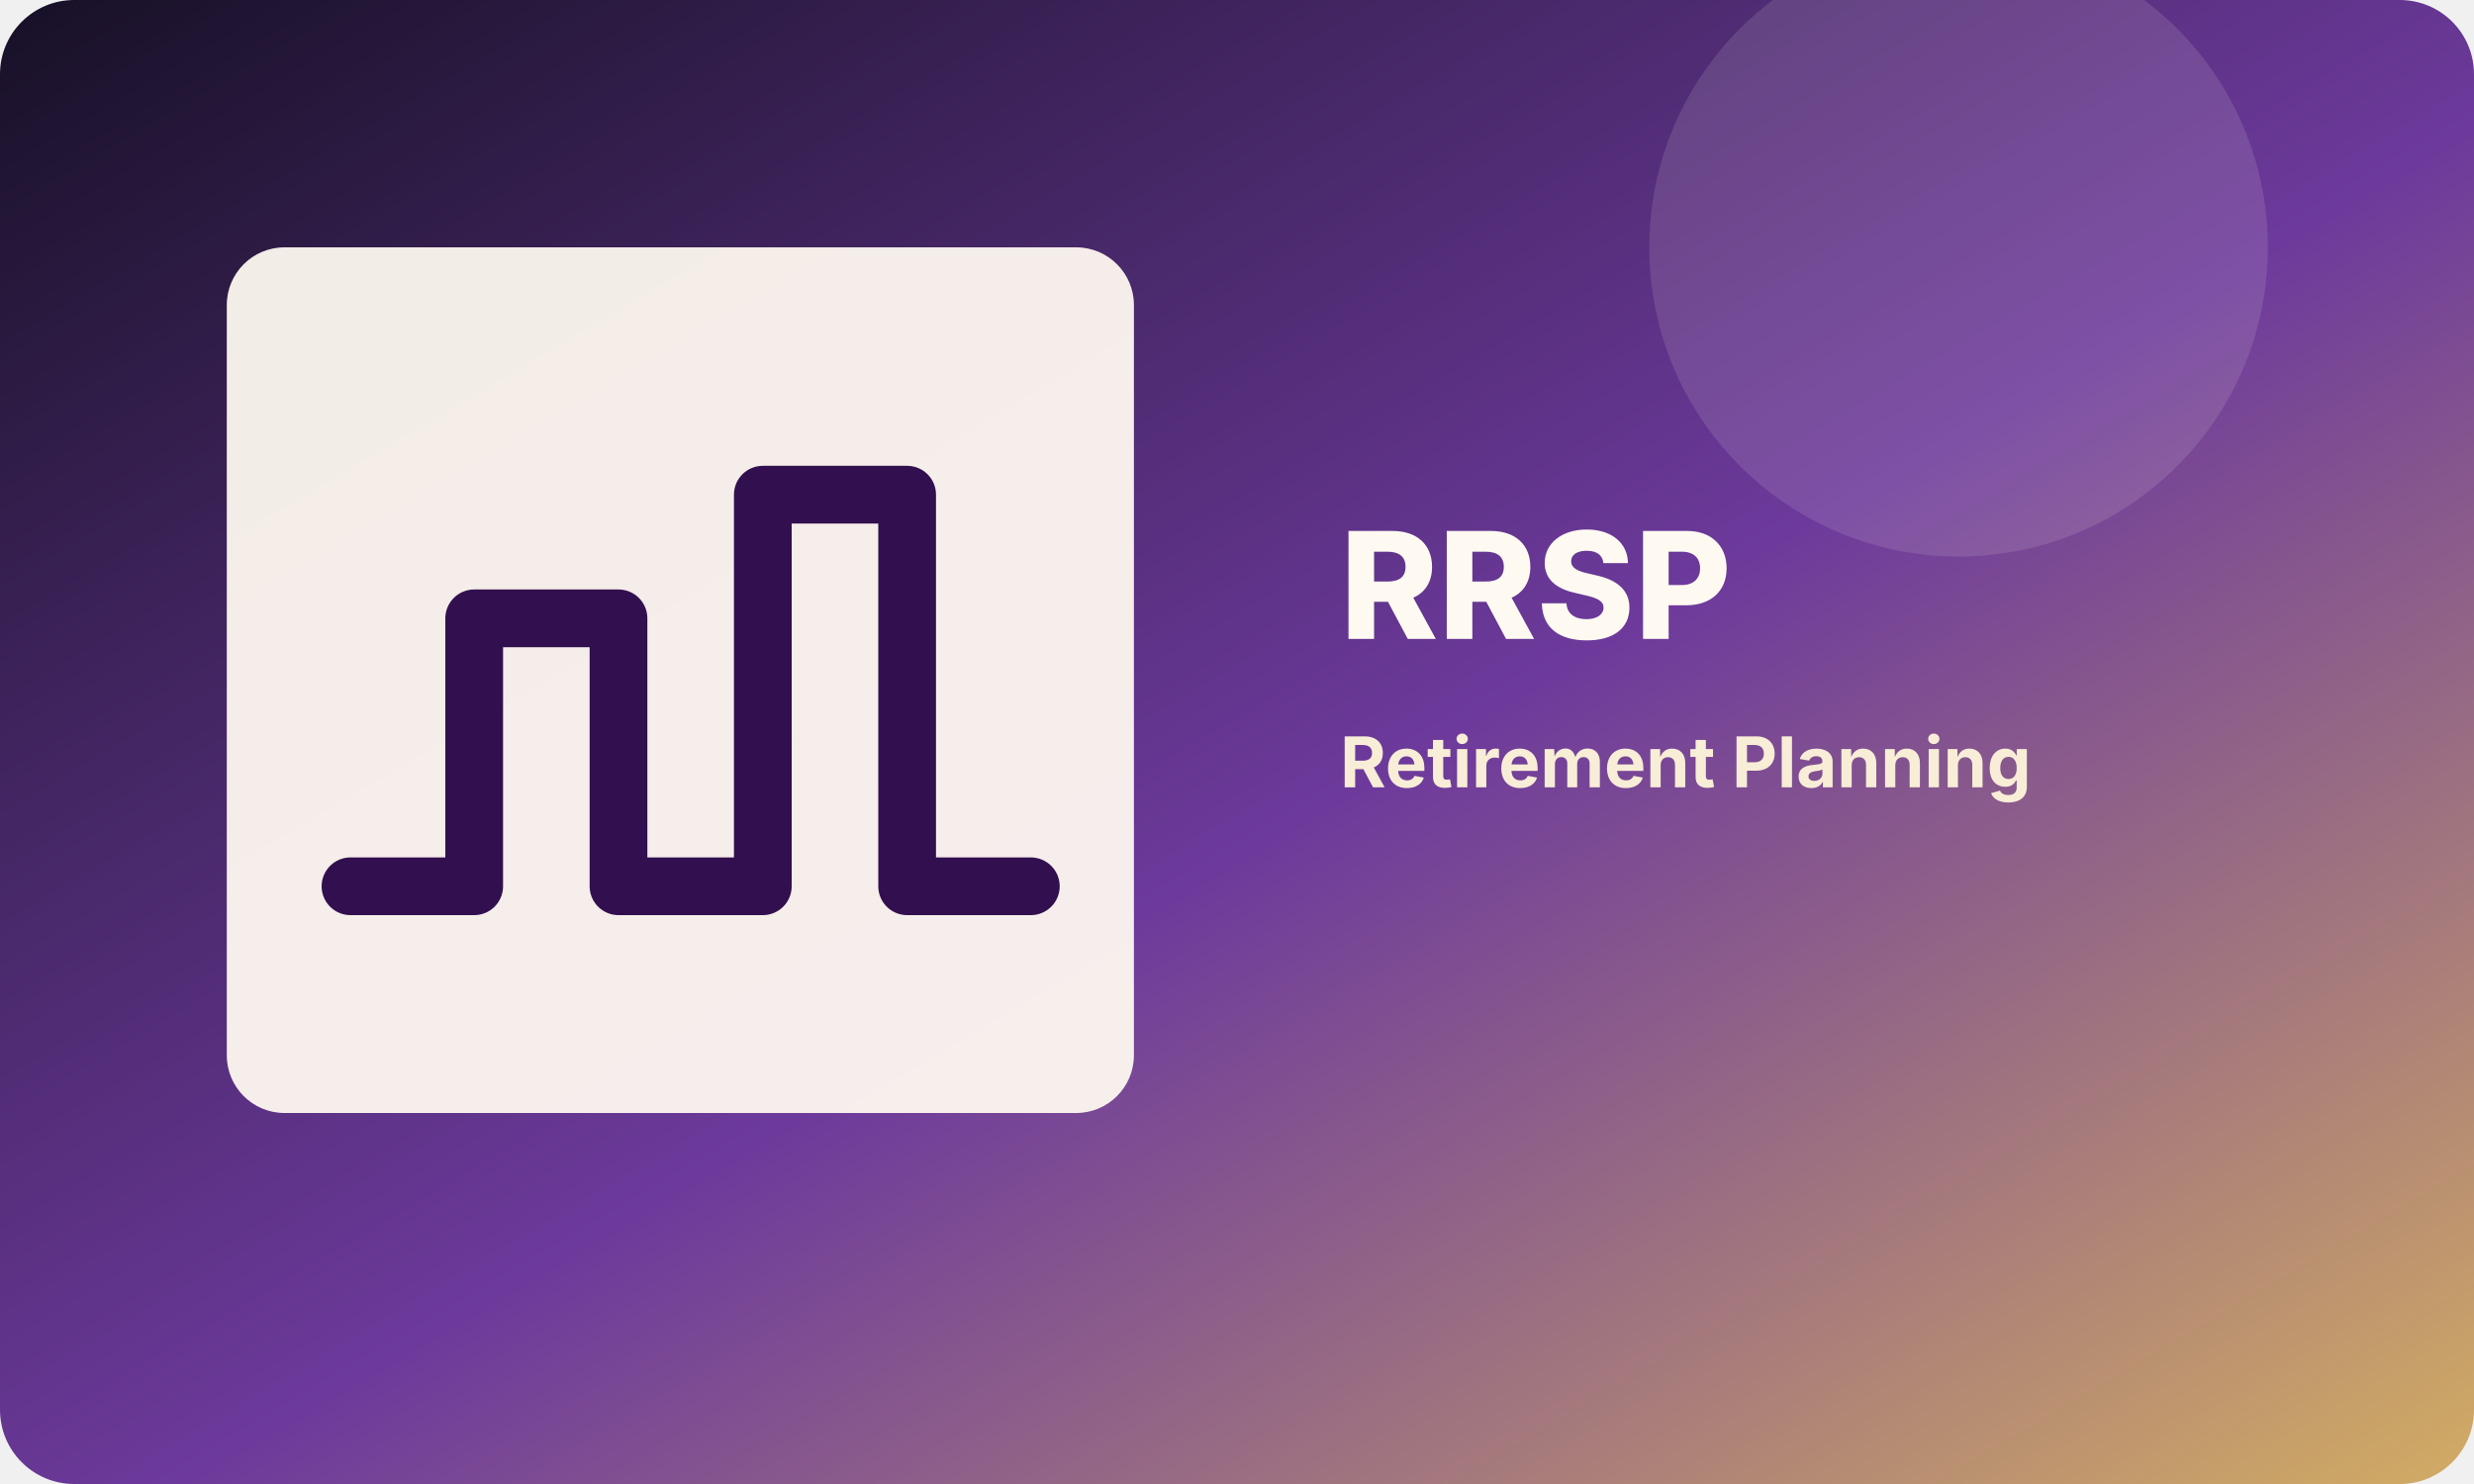
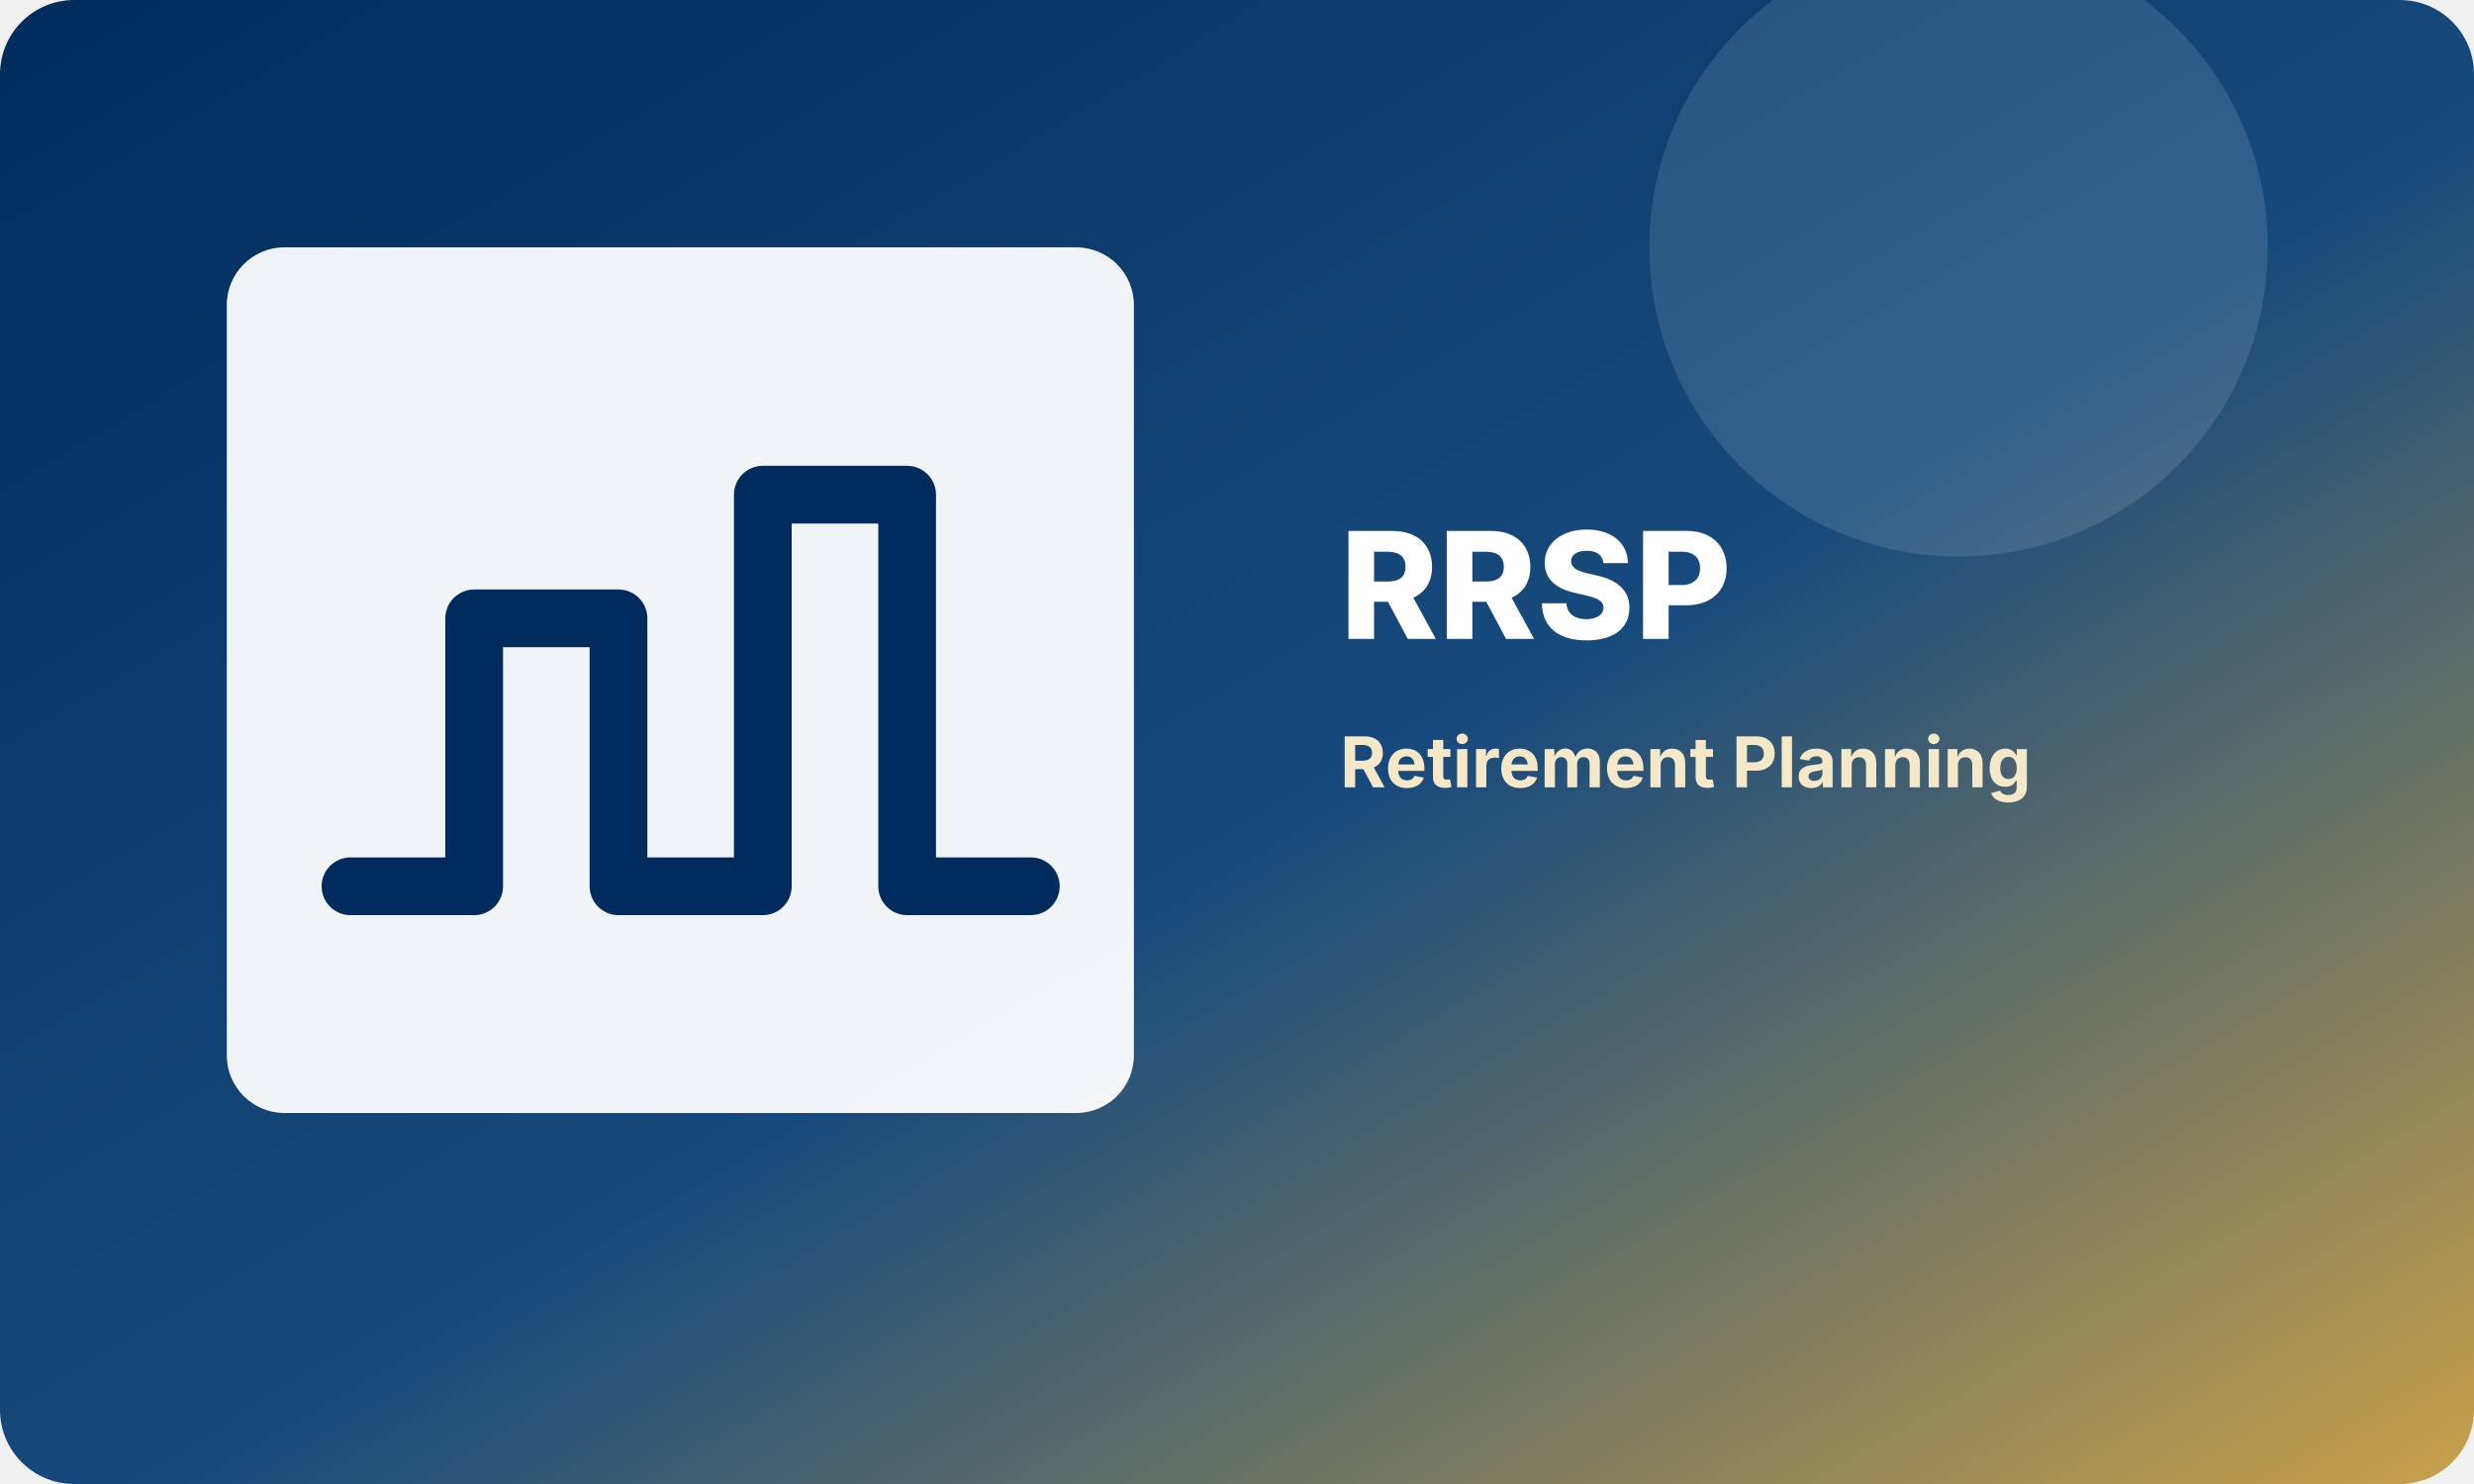
<svg xmlns="http://www.w3.org/2000/svg" width="1200" height="720" viewBox="0 0 1200 720" role="img" aria-labelledby="title desc">
  <defs>
    <linearGradient id="bg" x1="0" y1="0" x2="1" y2="1">
-       <stop stop-color="#171026" />
-       <stop offset=".54" stop-color="#6d3a9c" />
-       <stop offset="1" stop-color="#d2ac63" />
+       <stop stop-color="#002B5C" />
+       <stop offset=".54" stop-color="#174A7C" />
+       <stop offset="1" stop-color="#C9A14A" />
    </linearGradient>
  </defs>
  <rect width="1200" height="720" rx="36" fill="url(#bg)" />
-   <circle cx="950" cy="120" r="150" fill="#fffaf1" opacity=".12" />
-   <rect x="110" y="120" width="440" height="420" rx="28" fill="#fffaf1" opacity=".94" />
-   <path d="M170 430h60V300h70v130h70V240h70v190h60" fill="none" stroke="#32104f" stroke-width="28" stroke-linecap="round" stroke-linejoin="round" />
-   <text x="650" y="310" fill="#fffaf1" font-family="Inter, Arial, sans-serif" font-size="72" font-weight="800">RRSP</text>
-   <text x="650" y="382" fill="#f8edd6" font-family="Inter, Arial, sans-serif" font-size="34" font-weight="700">Retirement Planning</text>
+   <circle cx="950" cy="120" r="150" fill="#FFFFFF" opacity=".12" />
+   <rect x="110" y="120" width="440" height="420" rx="28" fill="#FFFFFF" opacity=".94" />
+   <path d="M170 430h60V300h70v130h70V240h70v190h60" fill="none" stroke="#002B5C" stroke-width="28" stroke-linecap="round" stroke-linejoin="round" />
+   <text x="650" y="310" fill="#FFFFFF" font-family="Inter, Arial, sans-serif" font-size="72" font-weight="800">RRSP</text>
+   <text x="650" y="382" fill="#F4E8C8" font-family="Inter, Arial, sans-serif" font-size="34" font-weight="700">Retirement Planning</text>
</svg>
